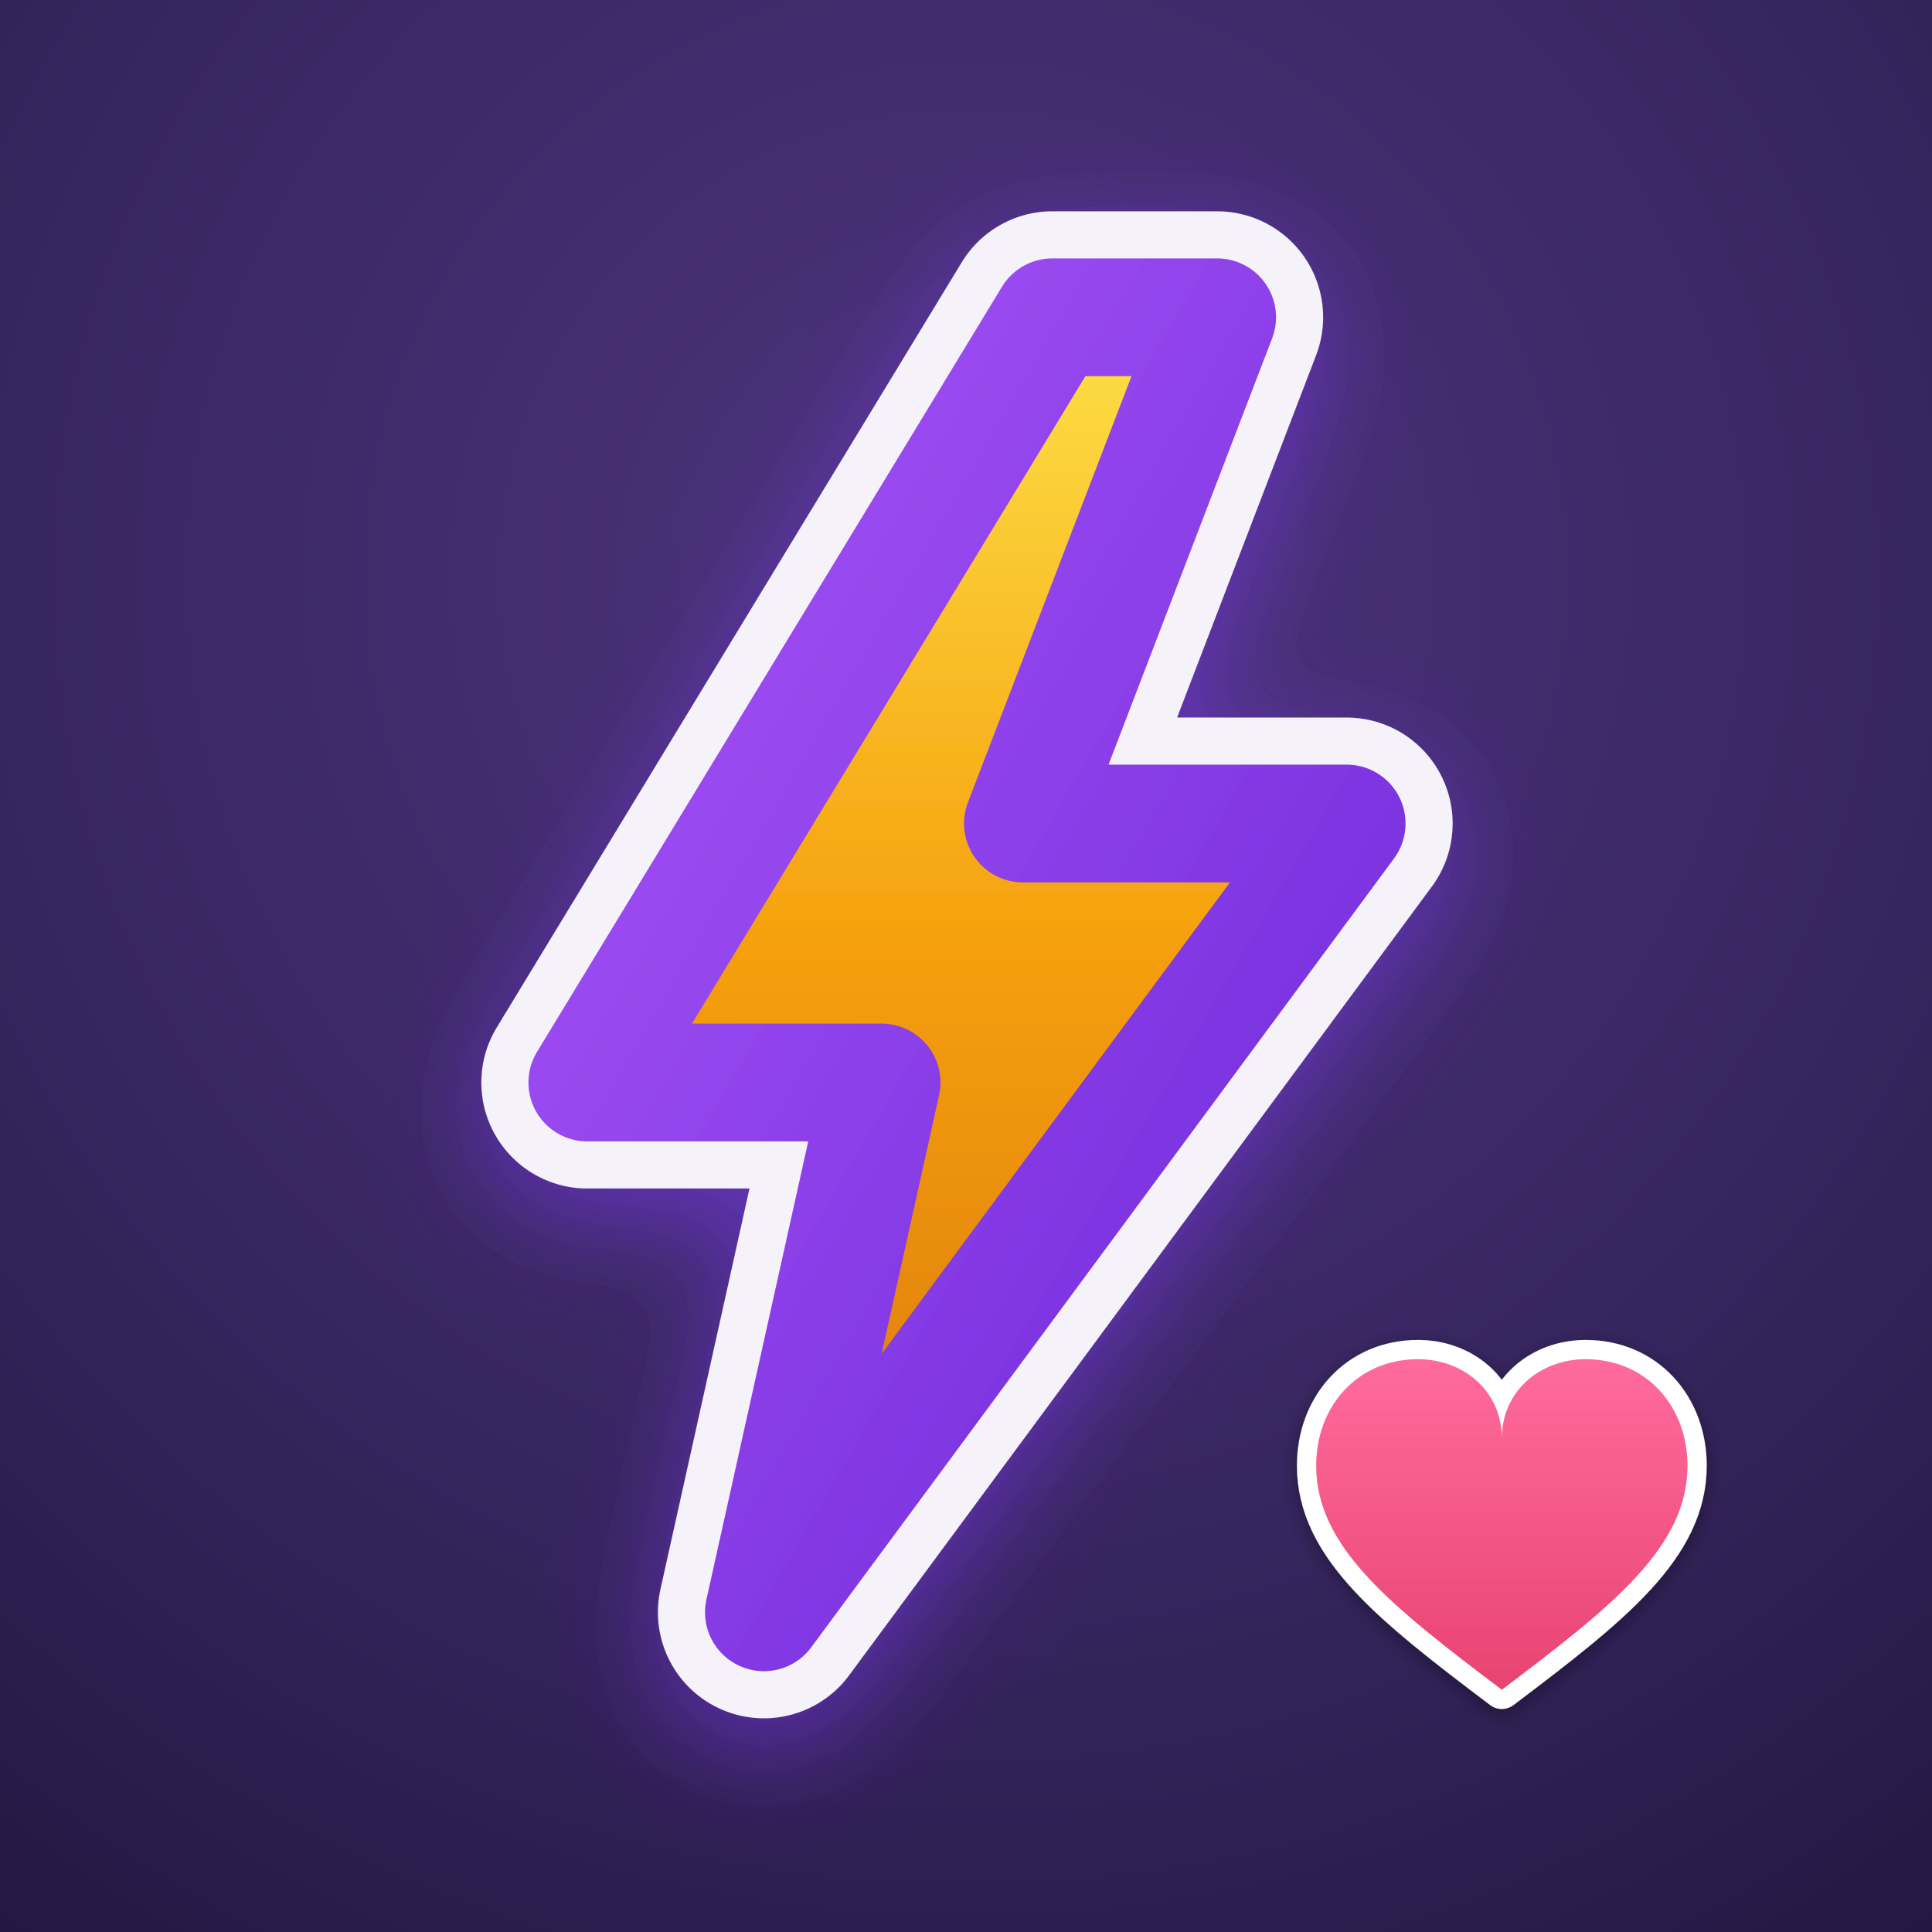
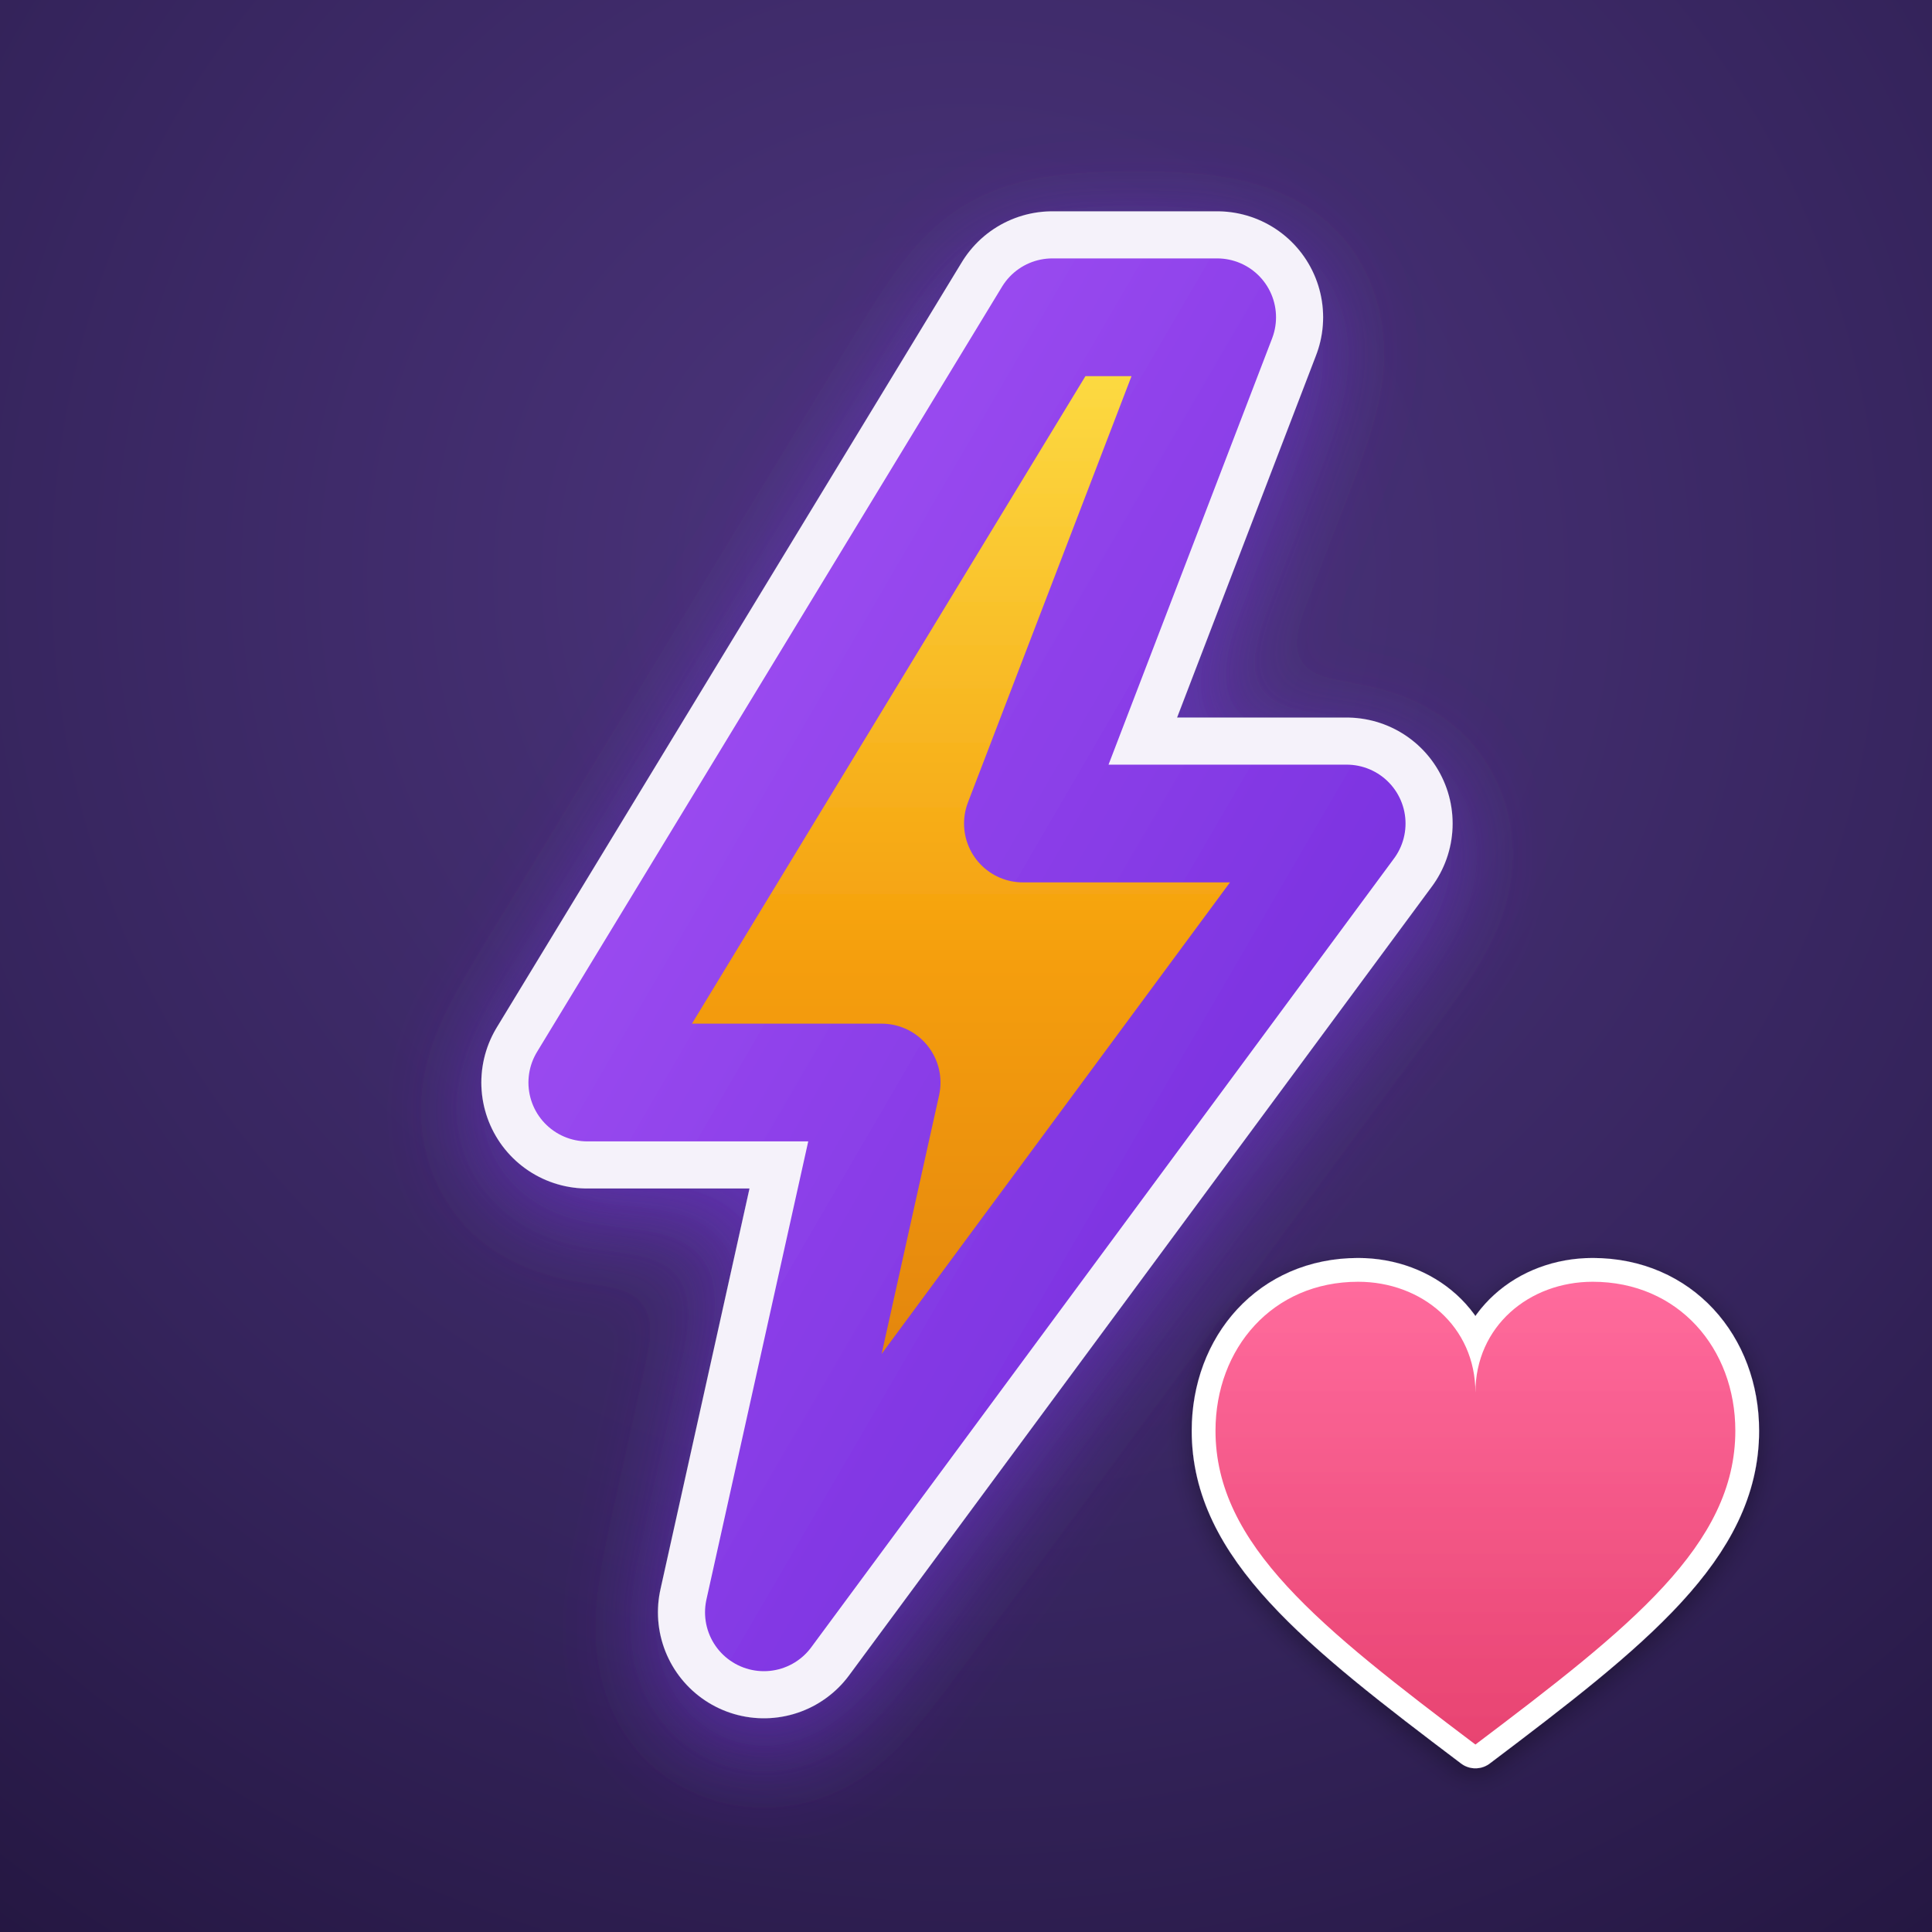
<svg xmlns="http://www.w3.org/2000/svg" width="512" height="512" viewBox="0 0 512 512">
  <defs>
    <radialGradient id="bgr" cx="0.5" cy="0.3" r="1.0">
      <stop offset="0" stop-color="#4d357e" />
      <stop offset="0.55" stop-color="#35245c" />
      <stop offset="1" stop-color="#1d1136" />
    </radialGradient>
    <linearGradient id="bolt" x1="0" y1="0" x2="0" y2="1">
      <stop offset="0" stop-color="#fde047" />
      <stop offset="0.5" stop-color="#f59e0b" />
      <stop offset="1" stop-color="#d97706" />
    </linearGradient>
    <linearGradient id="edge" x1="0" y1="0" x2="1" y2="1">
      <stop offset="0" stop-color="#a855f7" />
      <stop offset="1" stop-color="#6d28d9" />
    </linearGradient>
    <linearGradient id="hpink" x1="0" y1="0" x2="0" y2="1">
      <stop offset="0" stop-color="#ff6b9d" />
      <stop offset="1" stop-color="#e84371" />
    </linearGradient>
    <filter id="sh" x="-30%" y="-30%" width="160%" height="160%">
      <feDropShadow dx="0" dy="10" stdDeviation="18" flood-color="#7c3aed" flood-opacity="0.6" />
    </filter>
    <filter id="hsh" x="-50%" y="-50%" width="200%" height="200%">
      <feDropShadow dx="0" dy="4" stdDeviation="8" flood-color="#000" flood-opacity="0.35" />
    </filter>
  </defs>
  <rect width="512" height="512" fill="url(#bgr)" />
  <g transform="translate(48 56) scale(0.78)" filter="url(#sh)">
    <path d="M296 36 L138 296 L238 296 L198 476 L396 208 L286 208 L352 36 Z" fill="none" stroke="#f5f2fa" stroke-width="72" stroke-linejoin="round" />
    <path d="M296 36 L138 296 L238 296 L198 476 L396 208 L286 208 L352 36 Z" fill="url(#bolt)" stroke="url(#edge)" stroke-width="40" stroke-linejoin="round" />
  </g>
-   <g transform="translate(398 404) scale(0.30) translate(-256 -226)" filter="url(#hsh)">
-     <path d="M256 150 C256 108 222 80 182 80 C128 80 92 122 92 174 C92 246 158 298 256 372 C354 298 420 246 420 174 C420 122 384 80 330 80 C290 80 256 108 256 150 Z" fill="none" stroke="#fff" stroke-width="34" stroke-linejoin="round" />
+   <g transform="translate(391 401) scale(0.42) translate(-256 -226)" filter="url(#hsh)">
+     <path d="M256 150 C256 108 222 80 182 80 C128 80 92 122 92 174 C92 246 158 298 256 372 C354 298 420 246 420 174 C420 122 384 80 330 80 C290 80 256 108 256 150 Z" fill="none" stroke="#fff" stroke-width="30" stroke-linejoin="round" />
    <path d="M256 150 C256 108 222 80 182 80 C128 80 92 122 92 174 C92 246 158 298 256 372 C354 298 420 246 420 174 C420 122 384 80 330 80 C290 80 256 108 256 150 Z" fill="url(#hpink)" />
  </g>
</svg>
